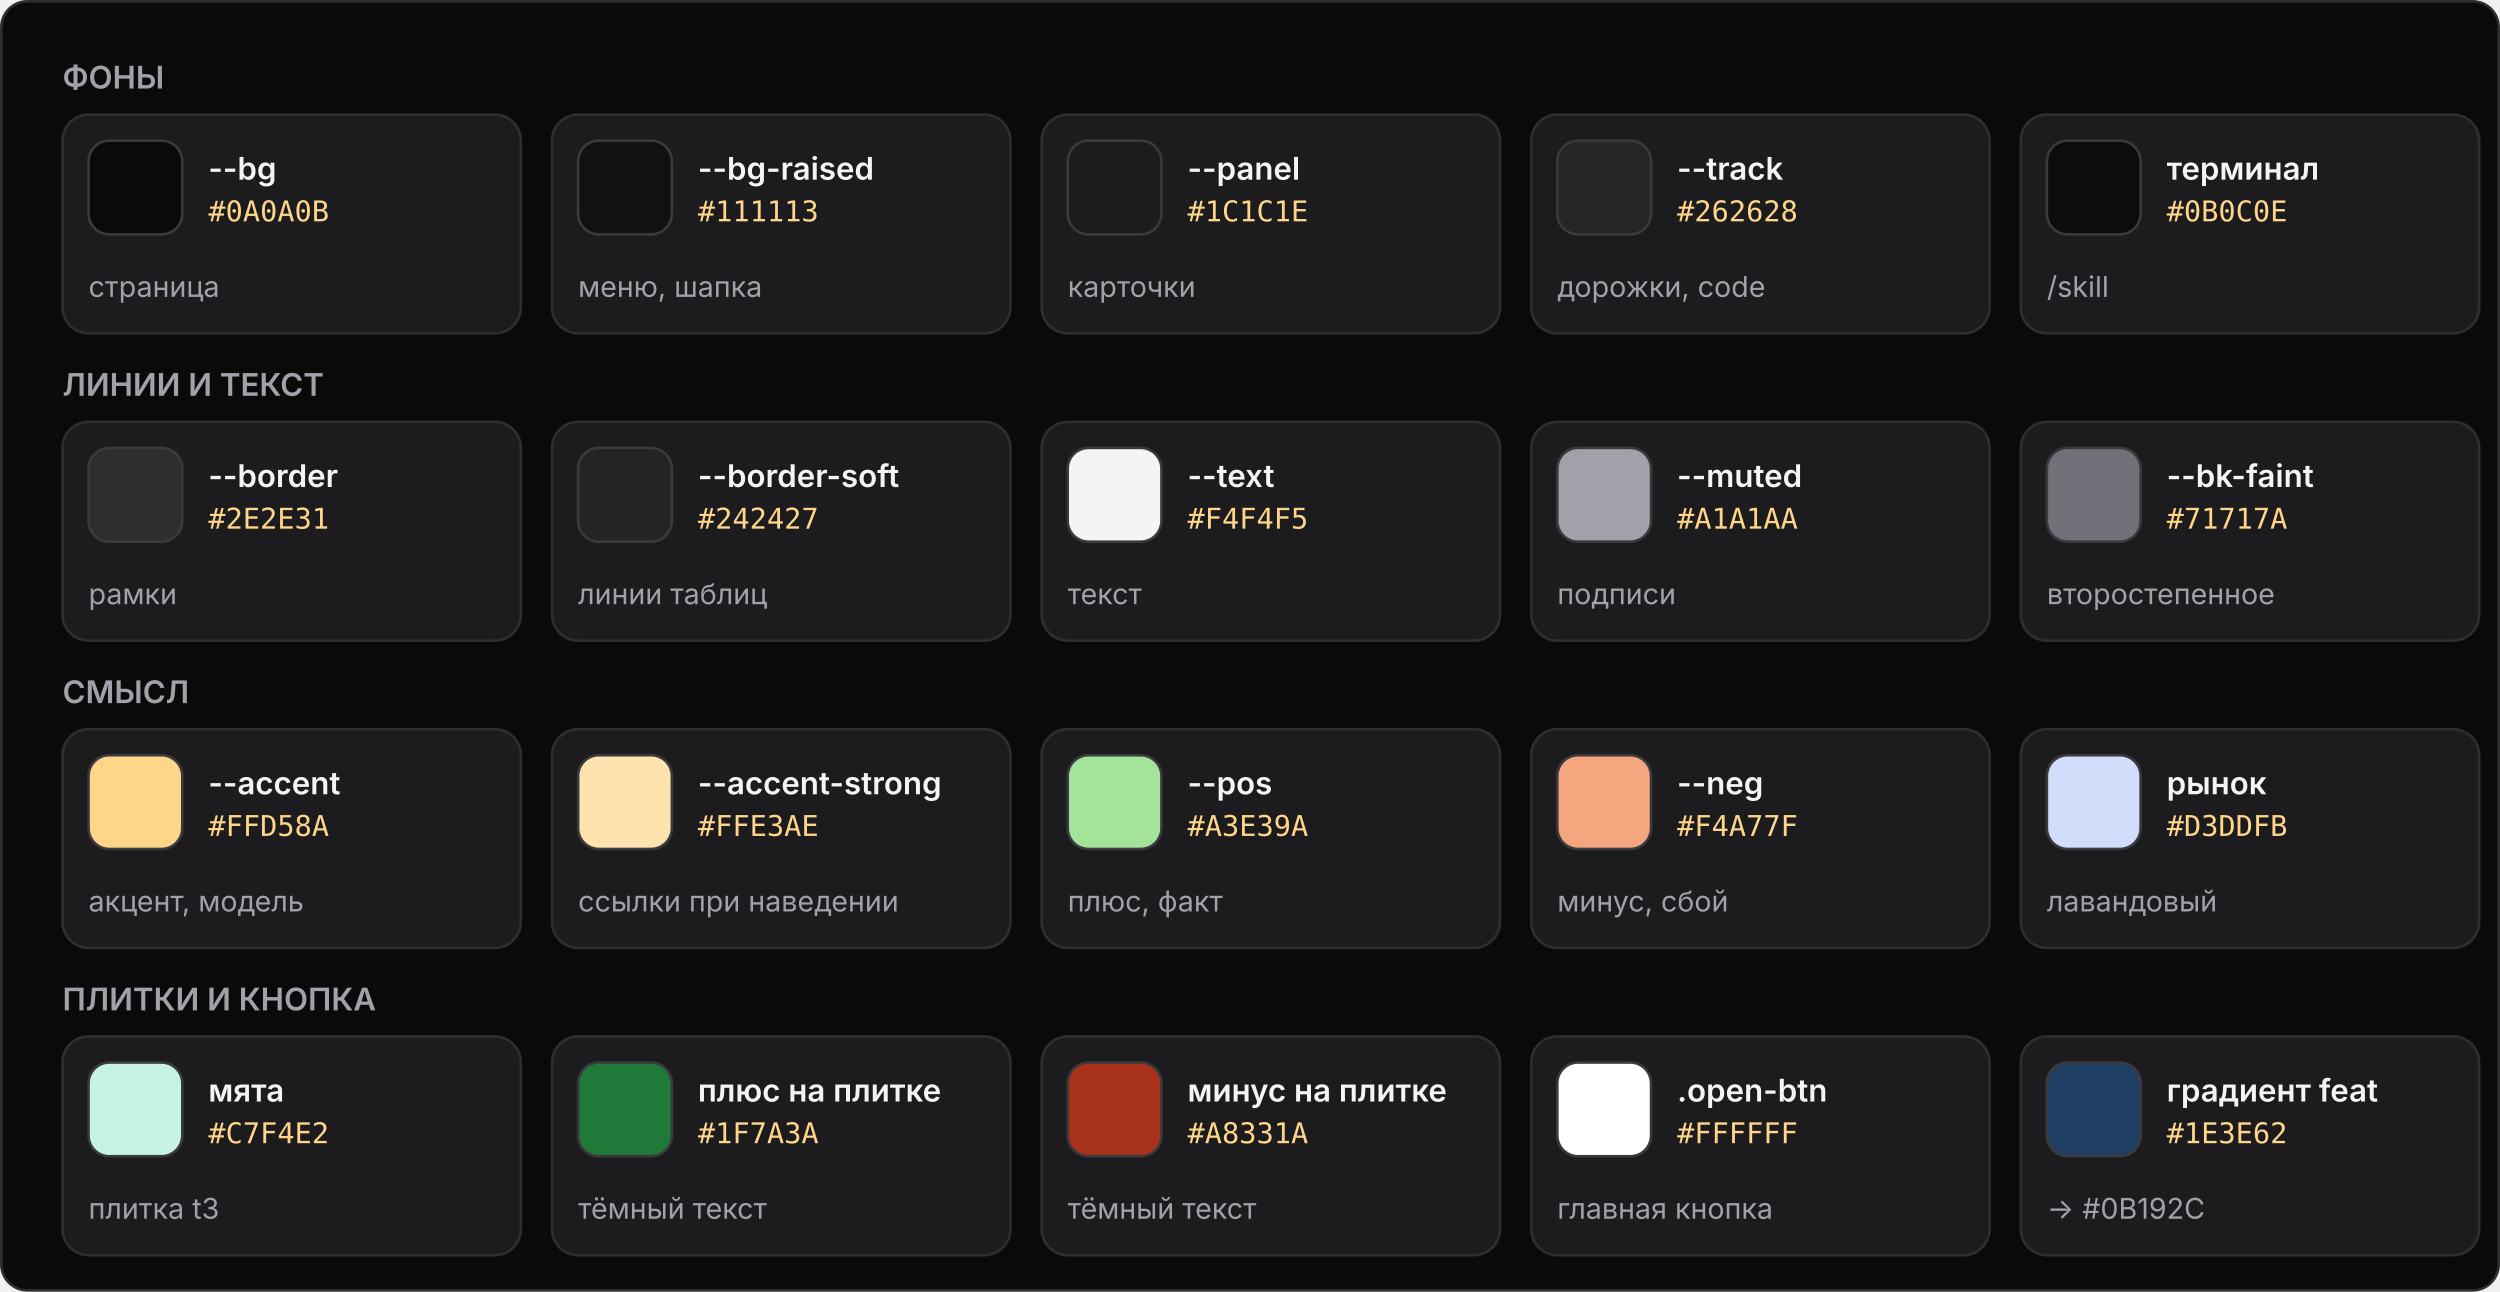
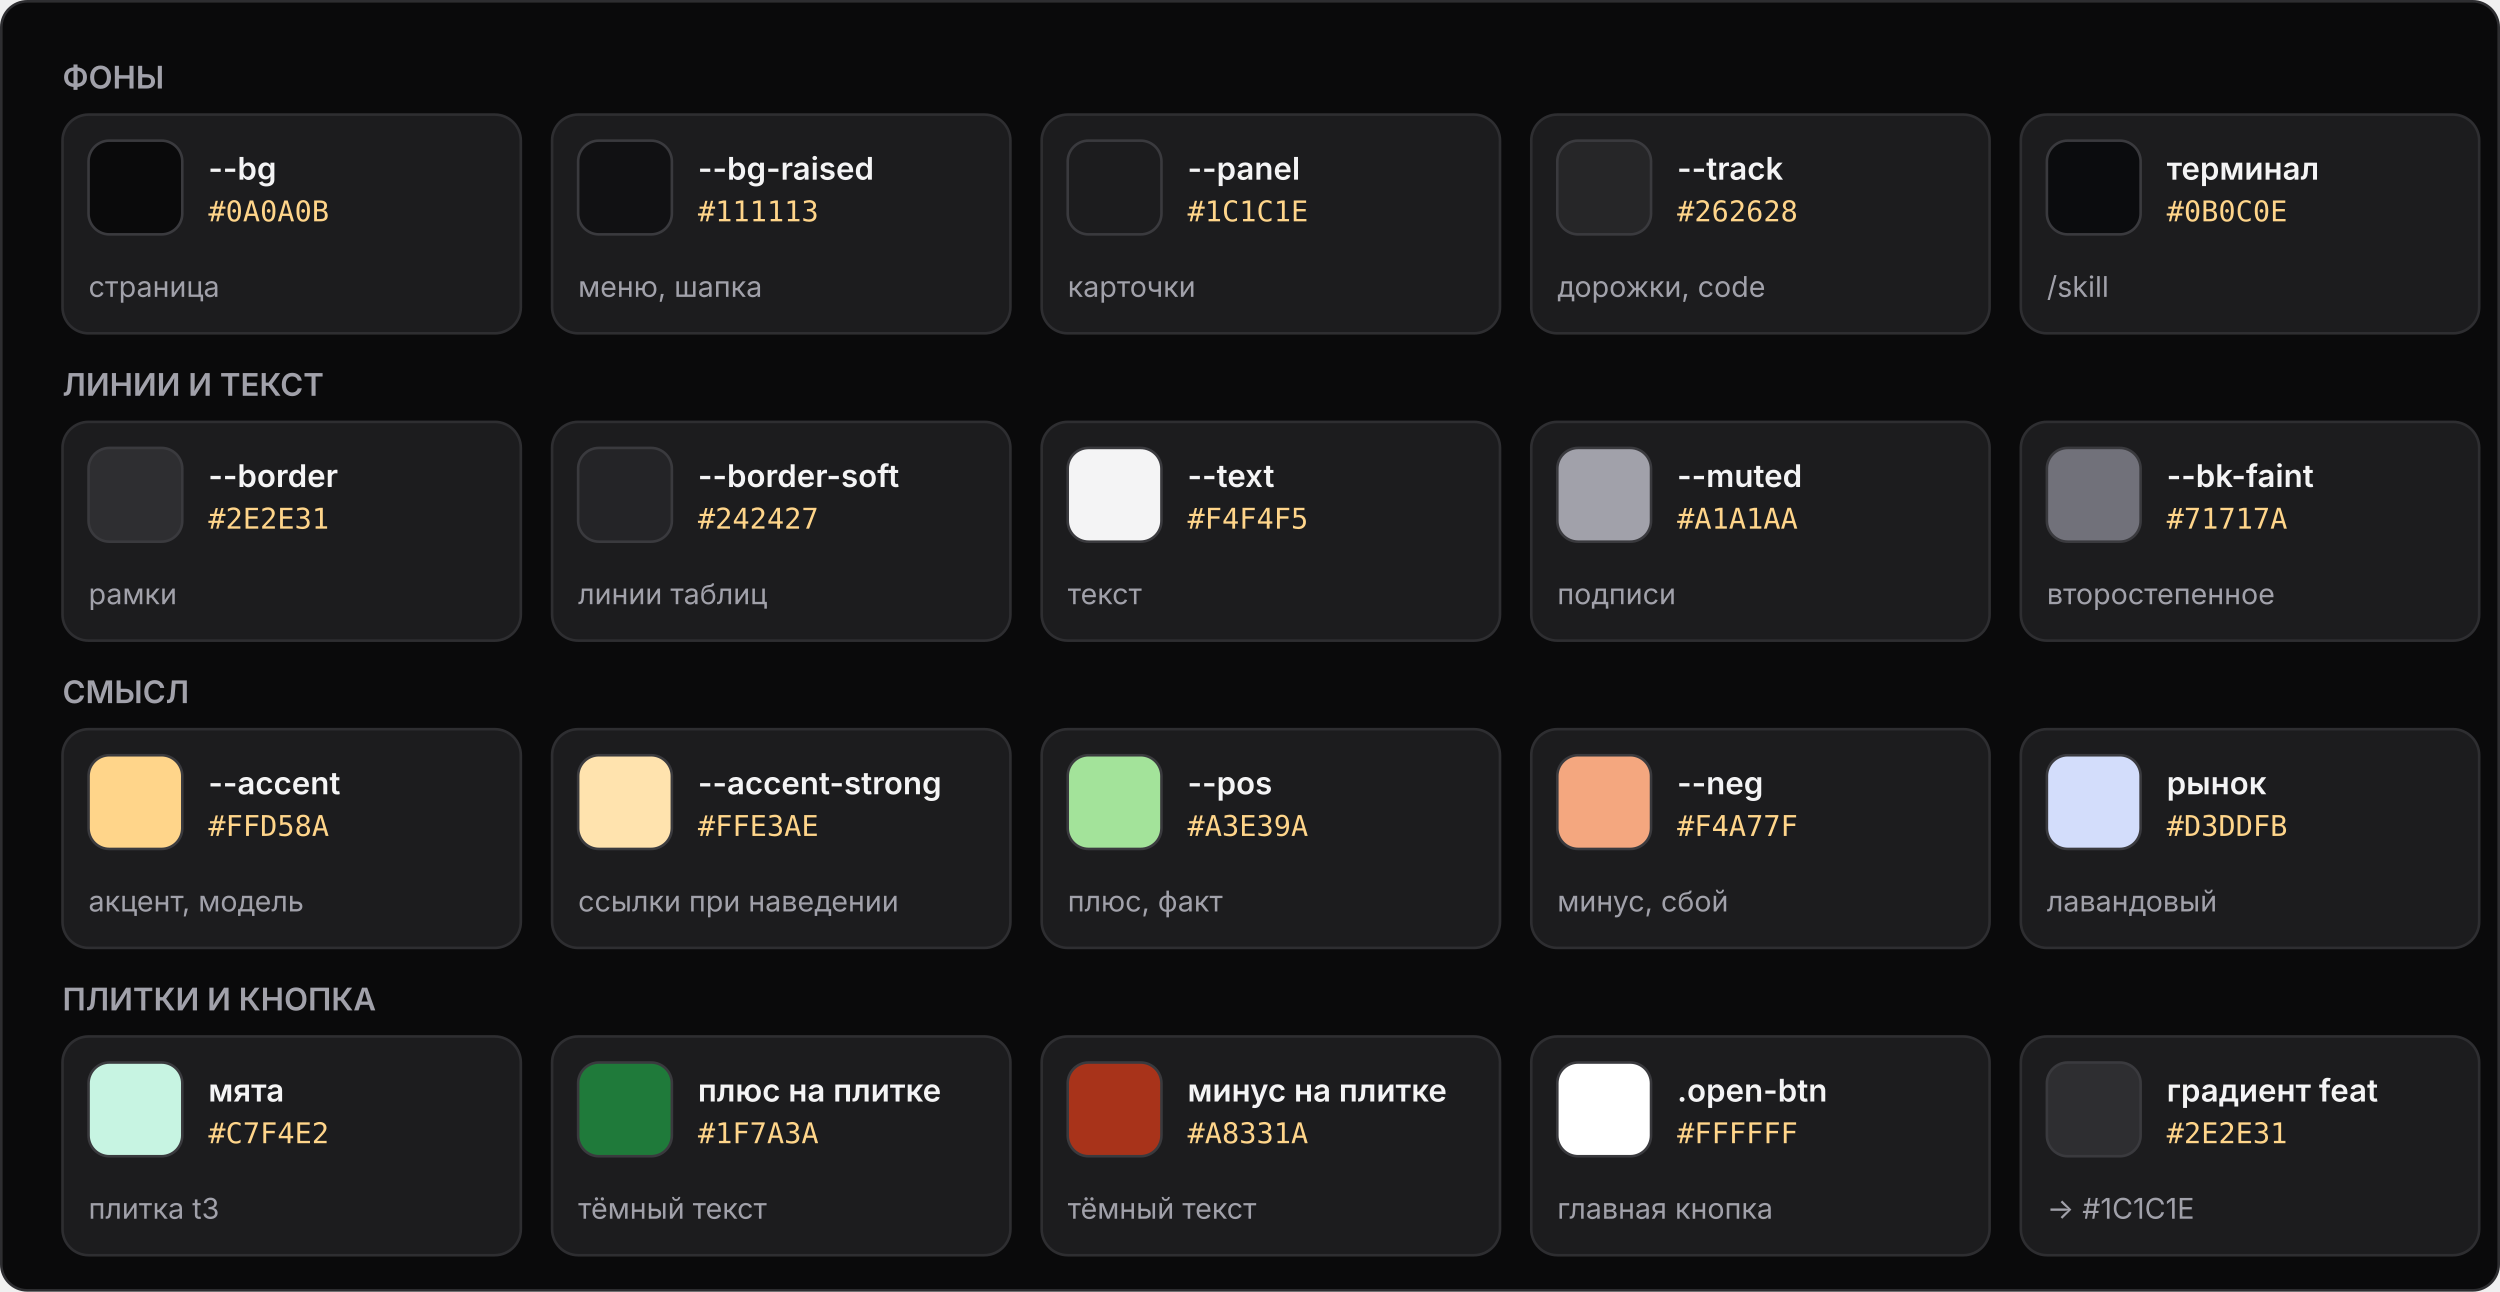
<svg xmlns="http://www.w3.org/2000/svg" width="960" height="496" viewBox="0 0 960 496" font-family="Inter, Segoe UI, Helvetica, Arial, sans-serif">
  <rect x="0.5" y="0.5" width="959" height="495" rx="10" fill="#0A0A0B" stroke="#2E2E31" />
  <text x="24" y="34" font-size="12" font-weight="600" fill="#A1A1AA">ФОНЫ</text>
  <rect x="24" y="44" width="176" height="84" rx="10" fill="#1C1C1E" stroke="#2E2E31" />
  <rect x="34" y="54" width="36" height="36" rx="8" fill="#0A0A0B" stroke="#3A3A3E" />
  <text x="80" y="69" font-size="12" font-weight="600" fill="#F4F4F5">--bg</text>
  <text x="80" y="85" font-size="11" fill="#FFD58A" font-family="ui-monospace, Menlo, Consolas, monospace">#0A0A0B</text>
  <text x="34" y="114" font-size="11" fill="#A1A1AA">страница</text>
  <rect x="212" y="44" width="176" height="84" rx="10" fill="#1C1C1E" stroke="#2E2E31" />
  <rect x="222" y="54" width="36" height="36" rx="8" fill="#111113" stroke="#3A3A3E" />
  <text x="268" y="69" font-size="12" font-weight="600" fill="#F4F4F5">--bg-raised</text>
  <text x="268" y="85" font-size="11" fill="#FFD58A" font-family="ui-monospace, Menlo, Consolas, monospace">#111113</text>
  <text x="222" y="114" font-size="11" fill="#A1A1AA">меню, шапка</text>
  <rect x="400" y="44" width="176" height="84" rx="10" fill="#1C1C1E" stroke="#2E2E31" />
  <rect x="410" y="54" width="36" height="36" rx="8" fill="#1C1C1E" stroke="#3A3A3E" />
  <text x="456" y="69" font-size="12" font-weight="600" fill="#F4F4F5">--panel</text>
  <text x="456" y="85" font-size="11" fill="#FFD58A" font-family="ui-monospace, Menlo, Consolas, monospace">#1C1C1E</text>
  <text x="410" y="114" font-size="11" fill="#A1A1AA">карточки</text>
  <rect x="588" y="44" width="176" height="84" rx="10" fill="#1C1C1E" stroke="#2E2E31" />
  <rect x="598" y="54" width="36" height="36" rx="8" fill="#262628" stroke="#3A3A3E" />
  <text x="644" y="69" font-size="12" font-weight="600" fill="#F4F4F5">--track</text>
  <text x="644" y="85" font-size="11" fill="#FFD58A" font-family="ui-monospace, Menlo, Consolas, monospace">#262628</text>
  <text x="598" y="114" font-size="11" fill="#A1A1AA">дорожки, code</text>
  <rect x="776" y="44" width="176" height="84" rx="10" fill="#1C1C1E" stroke="#2E2E31" />
  <rect x="786" y="54" width="36" height="36" rx="8" fill="#0B0C0E" stroke="#3A3A3E" />
  <text x="832" y="69" font-size="12" font-weight="600" fill="#F4F4F5">терминал</text>
  <text x="832" y="85" font-size="11" fill="#FFD58A" font-family="ui-monospace, Menlo, Consolas, monospace">#0B0C0E</text>
  <text x="786" y="114" font-size="11" fill="#A1A1AA">/skill</text>
  <text x="24" y="152" font-size="12" font-weight="600" fill="#A1A1AA">ЛИНИИ И ТЕКСТ</text>
  <rect x="24" y="162" width="176" height="84" rx="10" fill="#1C1C1E" stroke="#2E2E31" />
  <rect x="34" y="172" width="36" height="36" rx="8" fill="#2E2E31" stroke="#3A3A3E" />
  <text x="80" y="187" font-size="12" font-weight="600" fill="#F4F4F5">--border</text>
  <text x="80" y="203" font-size="11" fill="#FFD58A" font-family="ui-monospace, Menlo, Consolas, monospace">#2E2E31</text>
  <text x="34" y="232" font-size="11" fill="#A1A1AA">рамки</text>
  <rect x="212" y="162" width="176" height="84" rx="10" fill="#1C1C1E" stroke="#2E2E31" />
  <rect x="222" y="172" width="36" height="36" rx="8" fill="#242427" stroke="#3A3A3E" />
  <text x="268" y="187" font-size="12" font-weight="600" fill="#F4F4F5">--border-soft</text>
  <text x="268" y="203" font-size="11" fill="#FFD58A" font-family="ui-monospace, Menlo, Consolas, monospace">#242427</text>
  <text x="222" y="232" font-size="11" fill="#A1A1AA">линии таблиц</text>
  <rect x="400" y="162" width="176" height="84" rx="10" fill="#1C1C1E" stroke="#2E2E31" />
  <rect x="410" y="172" width="36" height="36" rx="8" fill="#F4F4F5" stroke="#3A3A3E" />
  <text x="456" y="187" font-size="12" font-weight="600" fill="#F4F4F5">--text</text>
  <text x="456" y="203" font-size="11" fill="#FFD58A" font-family="ui-monospace, Menlo, Consolas, monospace">#F4F4F5</text>
  <text x="410" y="232" font-size="11" fill="#A1A1AA">текст</text>
  <rect x="588" y="162" width="176" height="84" rx="10" fill="#1C1C1E" stroke="#2E2E31" />
  <rect x="598" y="172" width="36" height="36" rx="8" fill="#A1A1AA" stroke="#3A3A3E" />
  <text x="644" y="187" font-size="12" font-weight="600" fill="#F4F4F5">--muted</text>
  <text x="644" y="203" font-size="11" fill="#FFD58A" font-family="ui-monospace, Menlo, Consolas, monospace">#A1A1AA</text>
  <text x="598" y="232" font-size="11" fill="#A1A1AA">подписи</text>
  <rect x="776" y="162" width="176" height="84" rx="10" fill="#1C1C1E" stroke="#2E2E31" />
  <rect x="786" y="172" width="36" height="36" rx="8" fill="#71717A" stroke="#3A3A3E" />
  <text x="832" y="187" font-size="12" font-weight="600" fill="#F4F4F5">--bk-faint</text>
  <text x="832" y="203" font-size="11" fill="#FFD58A" font-family="ui-monospace, Menlo, Consolas, monospace">#71717A</text>
  <text x="786" y="232" font-size="11" fill="#A1A1AA">второстепенное</text>
  <text x="24" y="270" font-size="12" font-weight="600" fill="#A1A1AA">СМЫСЛ</text>
  <rect x="24" y="280" width="176" height="84" rx="10" fill="#1C1C1E" stroke="#2E2E31" />
  <rect x="34" y="290" width="36" height="36" rx="8" fill="#FFD58A" stroke="#3A3A3E" />
  <text x="80" y="305" font-size="12" font-weight="600" fill="#F4F4F5">--accent</text>
  <text x="80" y="321" font-size="11" fill="#FFD58A" font-family="ui-monospace, Menlo, Consolas, monospace">#FFD58A</text>
  <text x="34" y="350" font-size="11" fill="#A1A1AA">акцент, модель</text>
  <rect x="212" y="280" width="176" height="84" rx="10" fill="#1C1C1E" stroke="#2E2E31" />
  <rect x="222" y="290" width="36" height="36" rx="8" fill="#FFE3AE" stroke="#3A3A3E" />
  <text x="268" y="305" font-size="12" font-weight="600" fill="#F4F4F5">--accent-strong</text>
  <text x="268" y="321" font-size="11" fill="#FFD58A" font-family="ui-monospace, Menlo, Consolas, monospace">#FFE3AE</text>
  <text x="222" y="350" font-size="11" fill="#A1A1AA">ссылки при наведении</text>
  <rect x="400" y="280" width="176" height="84" rx="10" fill="#1C1C1E" stroke="#2E2E31" />
  <rect x="410" y="290" width="36" height="36" rx="8" fill="#A3E39A" stroke="#3A3A3E" />
  <text x="456" y="305" font-size="12" font-weight="600" fill="#F4F4F5">--pos</text>
  <text x="456" y="321" font-size="11" fill="#FFD58A" font-family="ui-monospace, Menlo, Consolas, monospace">#A3E39A</text>
  <text x="410" y="350" font-size="11" fill="#A1A1AA">плюс, факт</text>
  <rect x="588" y="280" width="176" height="84" rx="10" fill="#1C1C1E" stroke="#2E2E31" />
  <rect x="598" y="290" width="36" height="36" rx="8" fill="#F4A77F" stroke="#3A3A3E" />
  <text x="644" y="305" font-size="12" font-weight="600" fill="#F4F4F5">--neg</text>
  <text x="644" y="321" font-size="11" fill="#FFD58A" font-family="ui-monospace, Menlo, Consolas, monospace">#F4A77F</text>
  <text x="598" y="350" font-size="11" fill="#A1A1AA">минус, сбой</text>
  <rect x="776" y="280" width="176" height="84" rx="10" fill="#1C1C1E" stroke="#2E2E31" />
  <rect x="786" y="290" width="36" height="36" rx="8" fill="#D3DDFB" stroke="#3A3A3E" />
  <text x="832" y="305" font-size="12" font-weight="600" fill="#F4F4F5">рынок</text>
  <text x="832" y="321" font-size="11" fill="#FFD58A" font-family="ui-monospace, Menlo, Consolas, monospace">#D3DDFB</text>
  <text x="786" y="350" font-size="11" fill="#A1A1AA">лавандовый</text>
  <text x="24" y="388" font-size="12" font-weight="600" fill="#A1A1AA">ПЛИТКИ И КНОПКА</text>
  <rect x="24" y="398" width="176" height="84" rx="10" fill="#1C1C1E" stroke="#2E2E31" />
  <rect x="34" y="408" width="36" height="36" rx="8" fill="#C7F4E2" stroke="#3A3A3E" />
  <text x="80" y="423" font-size="12" font-weight="600" fill="#F4F4F5">мята</text>
  <text x="80" y="439" font-size="11" fill="#FFD58A" font-family="ui-monospace, Menlo, Consolas, monospace">#C7F4E2</text>
  <text x="34" y="468" font-size="11" fill="#A1A1AA">плитка t3</text>
  <rect x="212" y="398" width="176" height="84" rx="10" fill="#1C1C1E" stroke="#2E2E31" />
  <rect x="222" y="408" width="36" height="36" rx="8" fill="#1F7A3A" stroke="#3A3A3E" />
  <text x="268" y="423" font-size="12" font-weight="600" fill="#F4F4F5">плюс на плитке</text>
  <text x="268" y="439" font-size="11" fill="#FFD58A" font-family="ui-monospace, Menlo, Consolas, monospace">#1F7A3A</text>
  <text x="222" y="468" font-size="11" fill="#A1A1AA">тёмный текст</text>
  <rect x="400" y="398" width="176" height="84" rx="10" fill="#1C1C1E" stroke="#2E2E31" />
  <rect x="410" y="408" width="36" height="36" rx="8" fill="#A8331A" stroke="#3A3A3E" />
  <text x="456" y="423" font-size="12" font-weight="600" fill="#F4F4F5">минус на плитке</text>
  <text x="456" y="439" font-size="11" fill="#FFD58A" font-family="ui-monospace, Menlo, Consolas, monospace">#A8331A</text>
  <text x="410" y="468" font-size="11" fill="#A1A1AA">тёмный текст</text>
  <rect x="588" y="398" width="176" height="84" rx="10" fill="#1C1C1E" stroke="#2E2E31" />
  <rect x="598" y="408" width="36" height="36" rx="8" fill="#FFFFFF" stroke="#3A3A3E" />
  <text x="644" y="423" font-size="12" font-weight="600" fill="#F4F4F5">.open-btn</text>
  <text x="644" y="439" font-size="11" fill="#FFD58A" font-family="ui-monospace, Menlo, Consolas, monospace">#FFFFFF</text>
  <text x="598" y="468" font-size="11" fill="#A1A1AA">главная кнопка</text>
  <rect x="776" y="398" width="176" height="84" rx="10" fill="#1C1C1E" stroke="#2E2E31" />
-   <rect x="786" y="408" width="36" height="36" rx="8" fill="#1E3E62" stroke="#3A3A3E" />
+   <rect x="786" y="408" width="36" height="36" rx="8" fill="#2E2E31" stroke="#3A3A3E" />
  <text x="832" y="423" font-size="12" font-weight="600" fill="#F4F4F5">градиент feat</text>
-   <text x="832" y="439" font-size="11" fill="#FFD58A" font-family="ui-monospace, Menlo, Consolas, monospace">#1E3E62</text>
-   <text x="786" y="468" font-size="11" fill="#A1A1AA">→ #0B192C</text>
+   <text x="832" y="439" font-size="11" fill="#FFD58A" font-family="ui-monospace, Menlo, Consolas, monospace">#2E2E31</text>
+   <text x="786" y="468" font-size="11" fill="#A1A1AA">→ #1C1C1E</text>
</svg>
